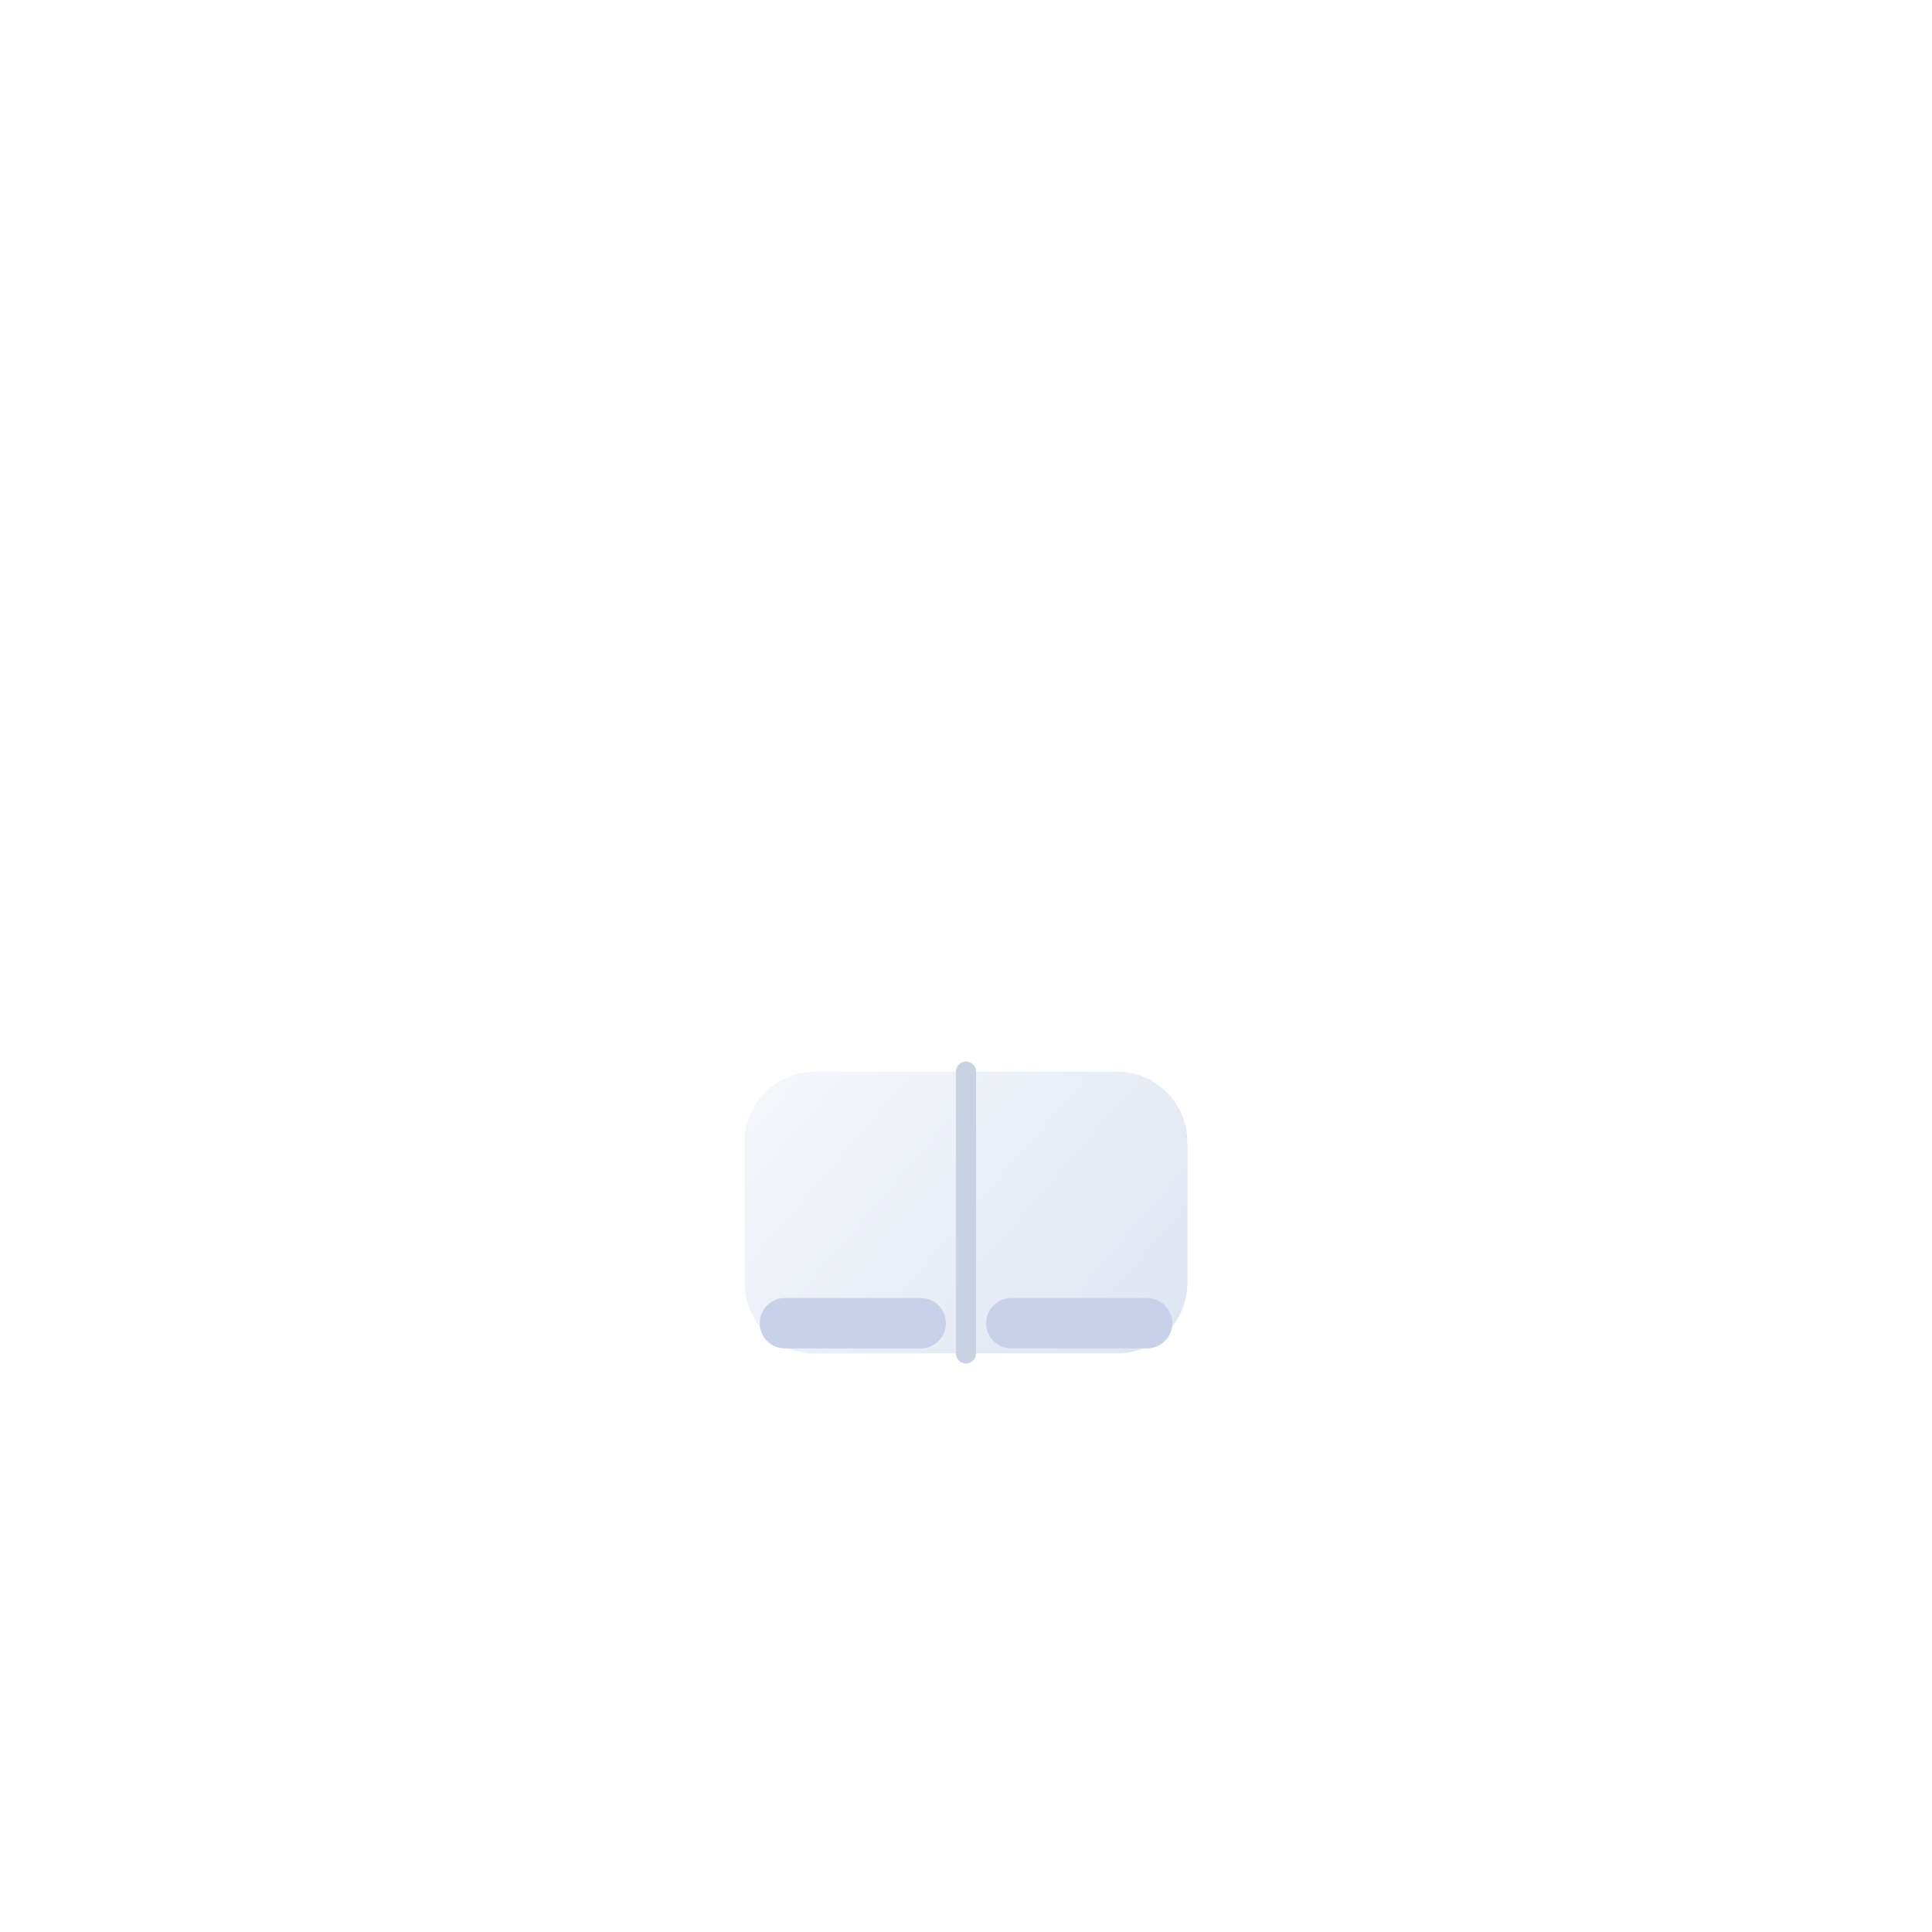
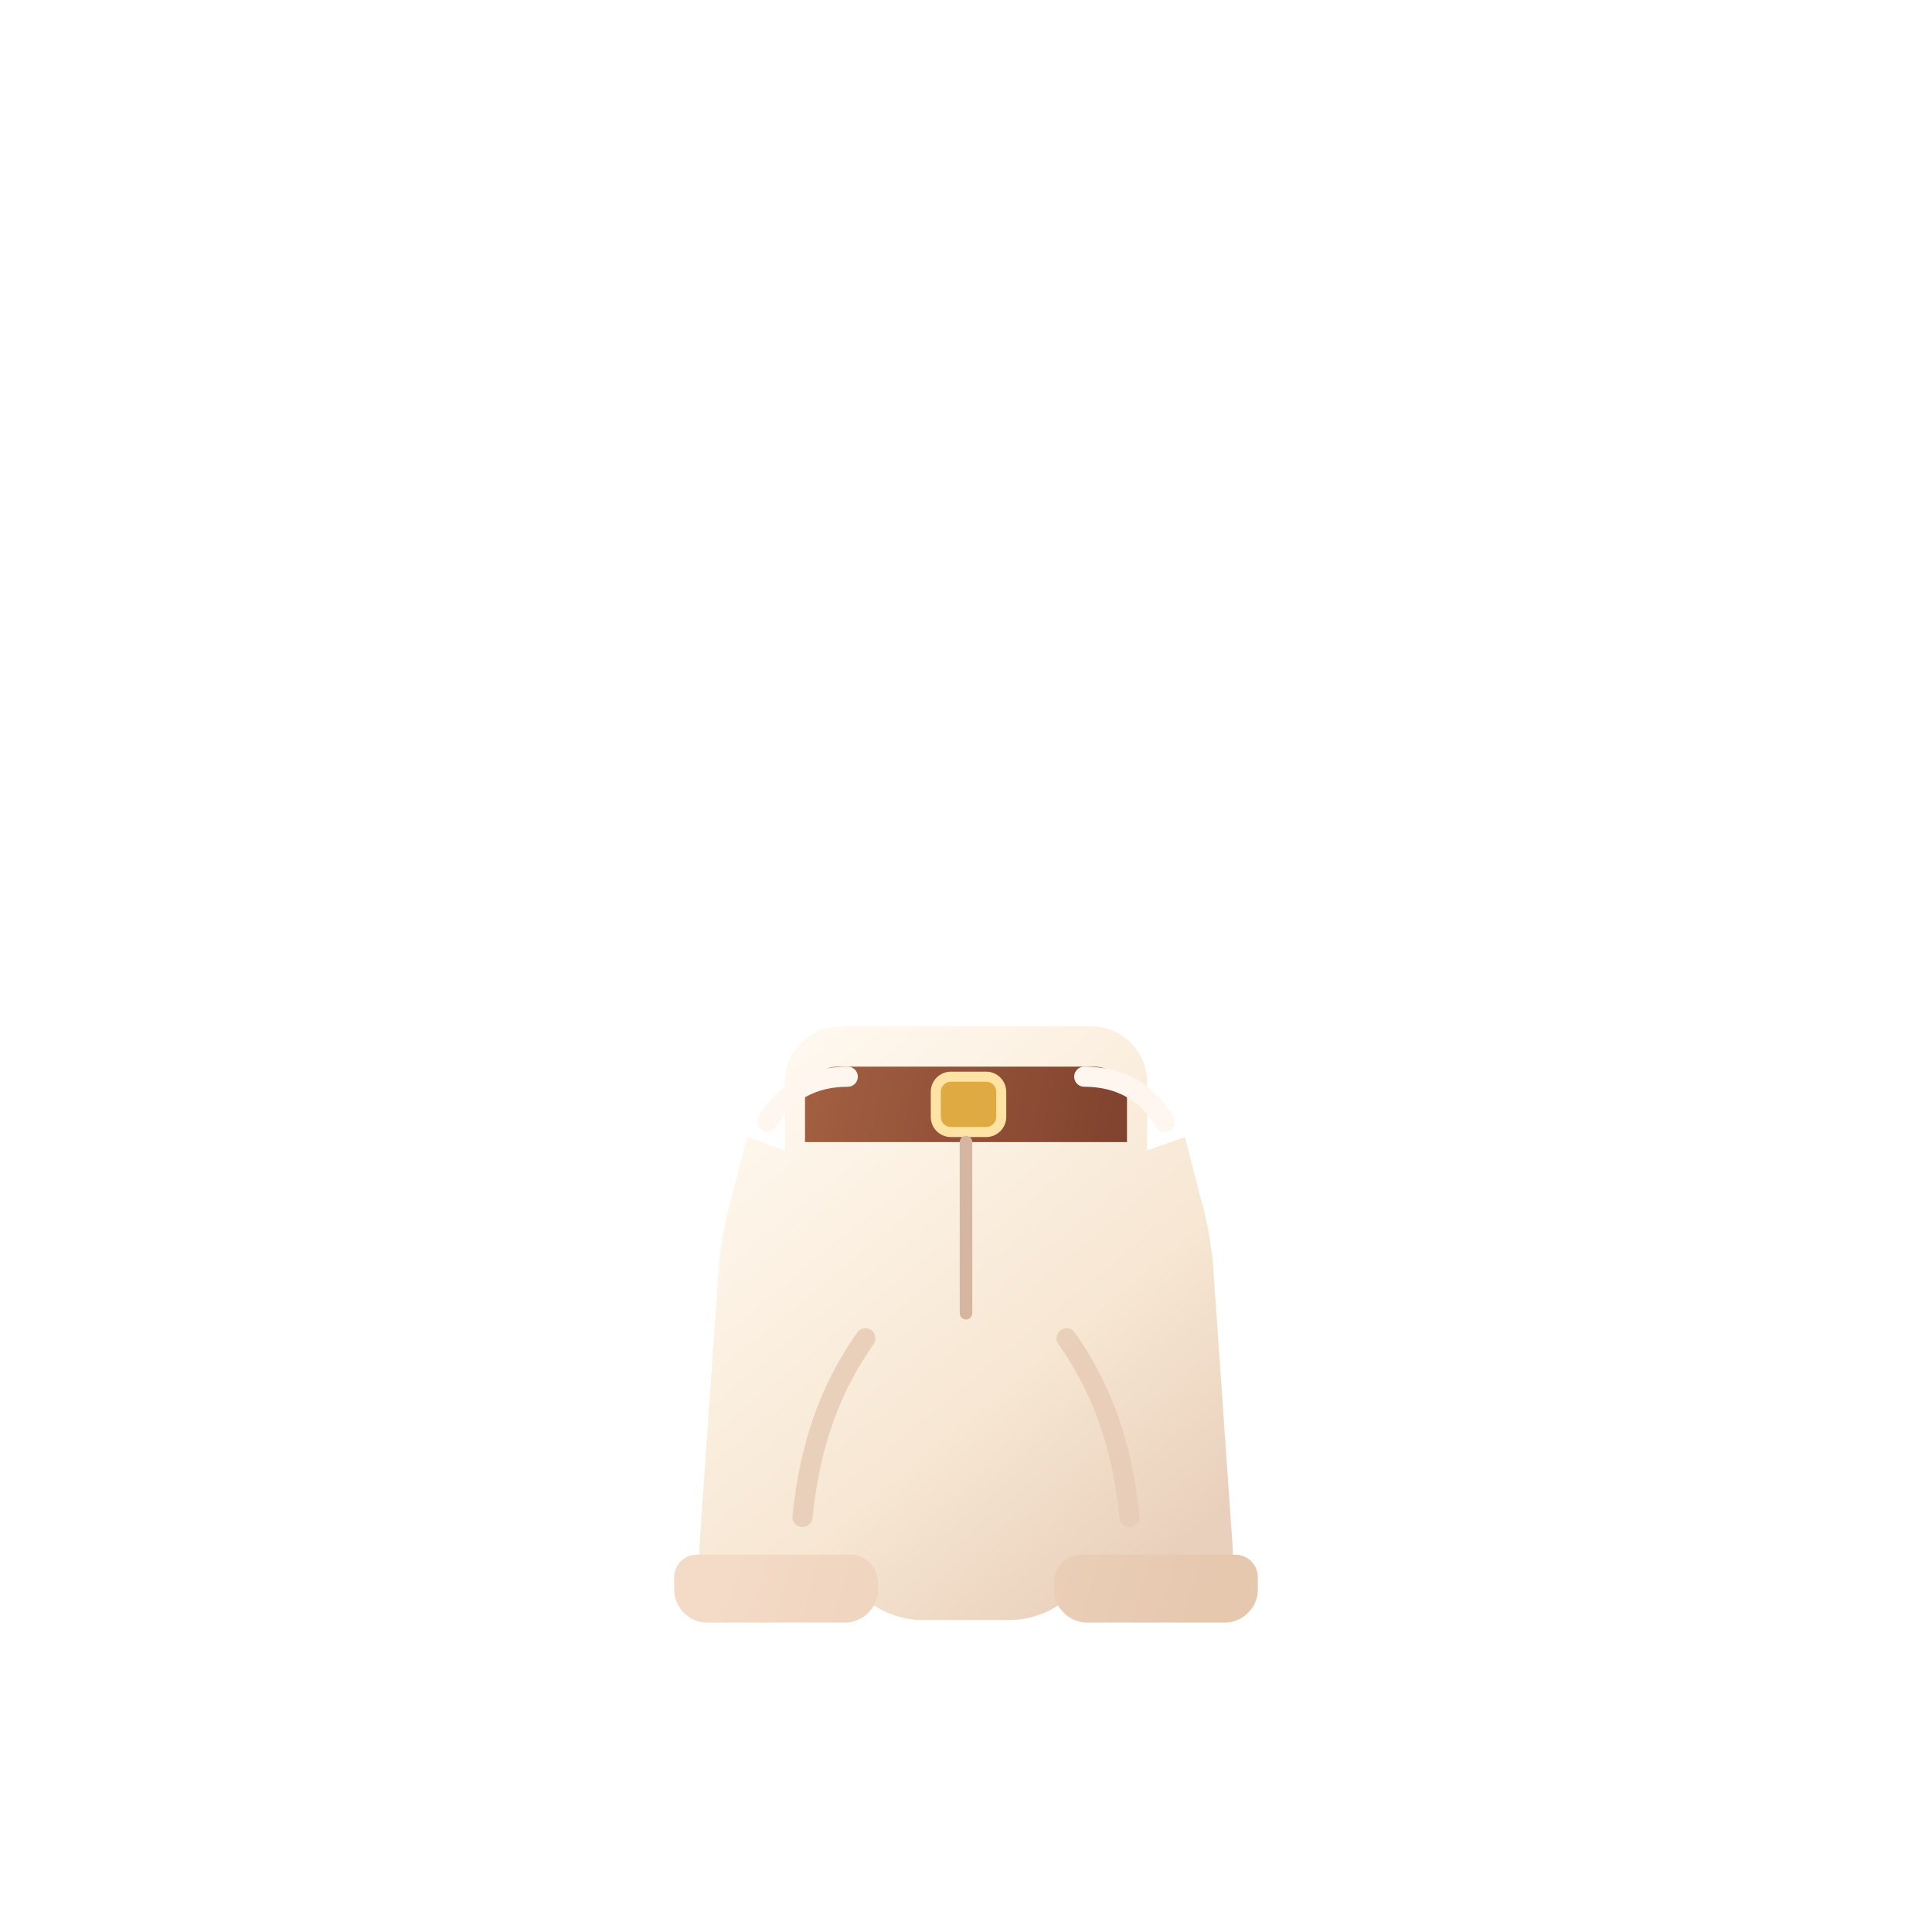
<svg xmlns="http://www.w3.org/2000/svg" width="768" height="768" viewBox="0 0 768 768" fill="none">
  <defs>
-     <linearGradient id="shorts" x1="302" y1="422" x2="464" y2="562" gradientUnits="userSpaceOnUse">
-       <stop stop-color="#F5F7FB" />
-       <stop offset="1" stop-color="#DDE4F1" />
+     <linearGradient id="pantsMain" x1="304" y1="430" x2="462" y2="620" gradientUnits="userSpaceOnUse">
+       <stop stop-color="#FFF8EE" />
+       <stop offset="0.62" stop-color="#F7E7D3" />
+       <stop offset="1" stop-color="#E9D0BC" />
+     </linearGradient>
+     <linearGradient id="cuff" x1="298" y1="594" x2="474" y2="648" gradientUnits="userSpaceOnUse">
+       <stop stop-color="#F4DBC7" />
+       <stop offset="1" stop-color="#E6C8AF" />
+     </linearGradient>
+     <linearGradient id="belt" x1="308" y1="420" x2="456" y2="450" gradientUnits="userSpaceOnUse">
+       <stop stop-color="#A66243" />
+       <stop offset="1" stop-color="#7F412D" />
    </linearGradient>
  </defs>
-   <rect x="296" y="426" width="176" height="112" rx="28" fill="url(#shorts)" />
-   <path d="M384 426V538" stroke="#C8D2E3" stroke-width="8" stroke-linecap="round" />
-   <rect x="302" y="516" width="74" height="20" rx="10" fill="#C8D0EA" />
-   <rect x="392" y="516" width="74" height="20" rx="10" fill="#C8D0EA" />
+   <path d="M312 430C312 418 322 408 334 408H434C446 408 456 418 456 430V476L438 610C436 629 420 644 401 644H367C348 644 332 629 330 610L312 476V430Z" fill="url(#pantsMain)" />
+   <path d="M333 424H435C442 424 448 430 448 437V454H320V437C320 430 326 424 333 424Z" fill="url(#belt)" />
+   <rect x="372" y="428" width="26" height="22" rx="6" fill="#E0AA43" stroke="#FFE3A4" stroke-width="4" />
+   <path d="M384 454V522" stroke="#D5B6A0" stroke-width="5" stroke-linecap="round" />
+   <path d="M314 458L332 615C333 629 322 641 308 641H302C288 641 277 629 278 615L286 500C287 493 288 486 290 479L297 452L314 458Z" fill="url(#pantsMain)" />
+   <path d="M454 458L436 615C435 629 446 641 460 641H466C480 641 491 629 490 615L482 500C481 493 480 486 478 479L471 452L454 458Z" fill="url(#pantsMain)" />
+   <path d="M305 446C312 434 323 428 337 428" stroke="#FFF7EF" stroke-width="8" stroke-linecap="round" />
+   <path d="M463 446C456 434 445 428 431 428" stroke="#FFF7EF" stroke-width="8" stroke-linecap="round" />
+   <path d="M330 618H277C272 618 268 622 268 627V632C268 639 274 645 281 645H336C343 645 349 639 349 632V629C349 623 344 618 338 618H330Z" fill="url(#cuff)" />
+   <path d="M438 618H491C496 618 500 622 500 627V632C500 639 494 645 487 645H432C425 645 419 639 419 632V629C419 623 424 618 430 618H438Z" fill="url(#cuff)" />
+   <path d="M344 532C330 552 322 574 319 603" stroke="#E8CDB7" stroke-width="8" stroke-linecap="round" opacity="0.9" />
+   <path d="M424 532C438 552 446 574 449 603" stroke="#E8CDB7" stroke-width="8" stroke-linecap="round" opacity="0.9" />
</svg>
